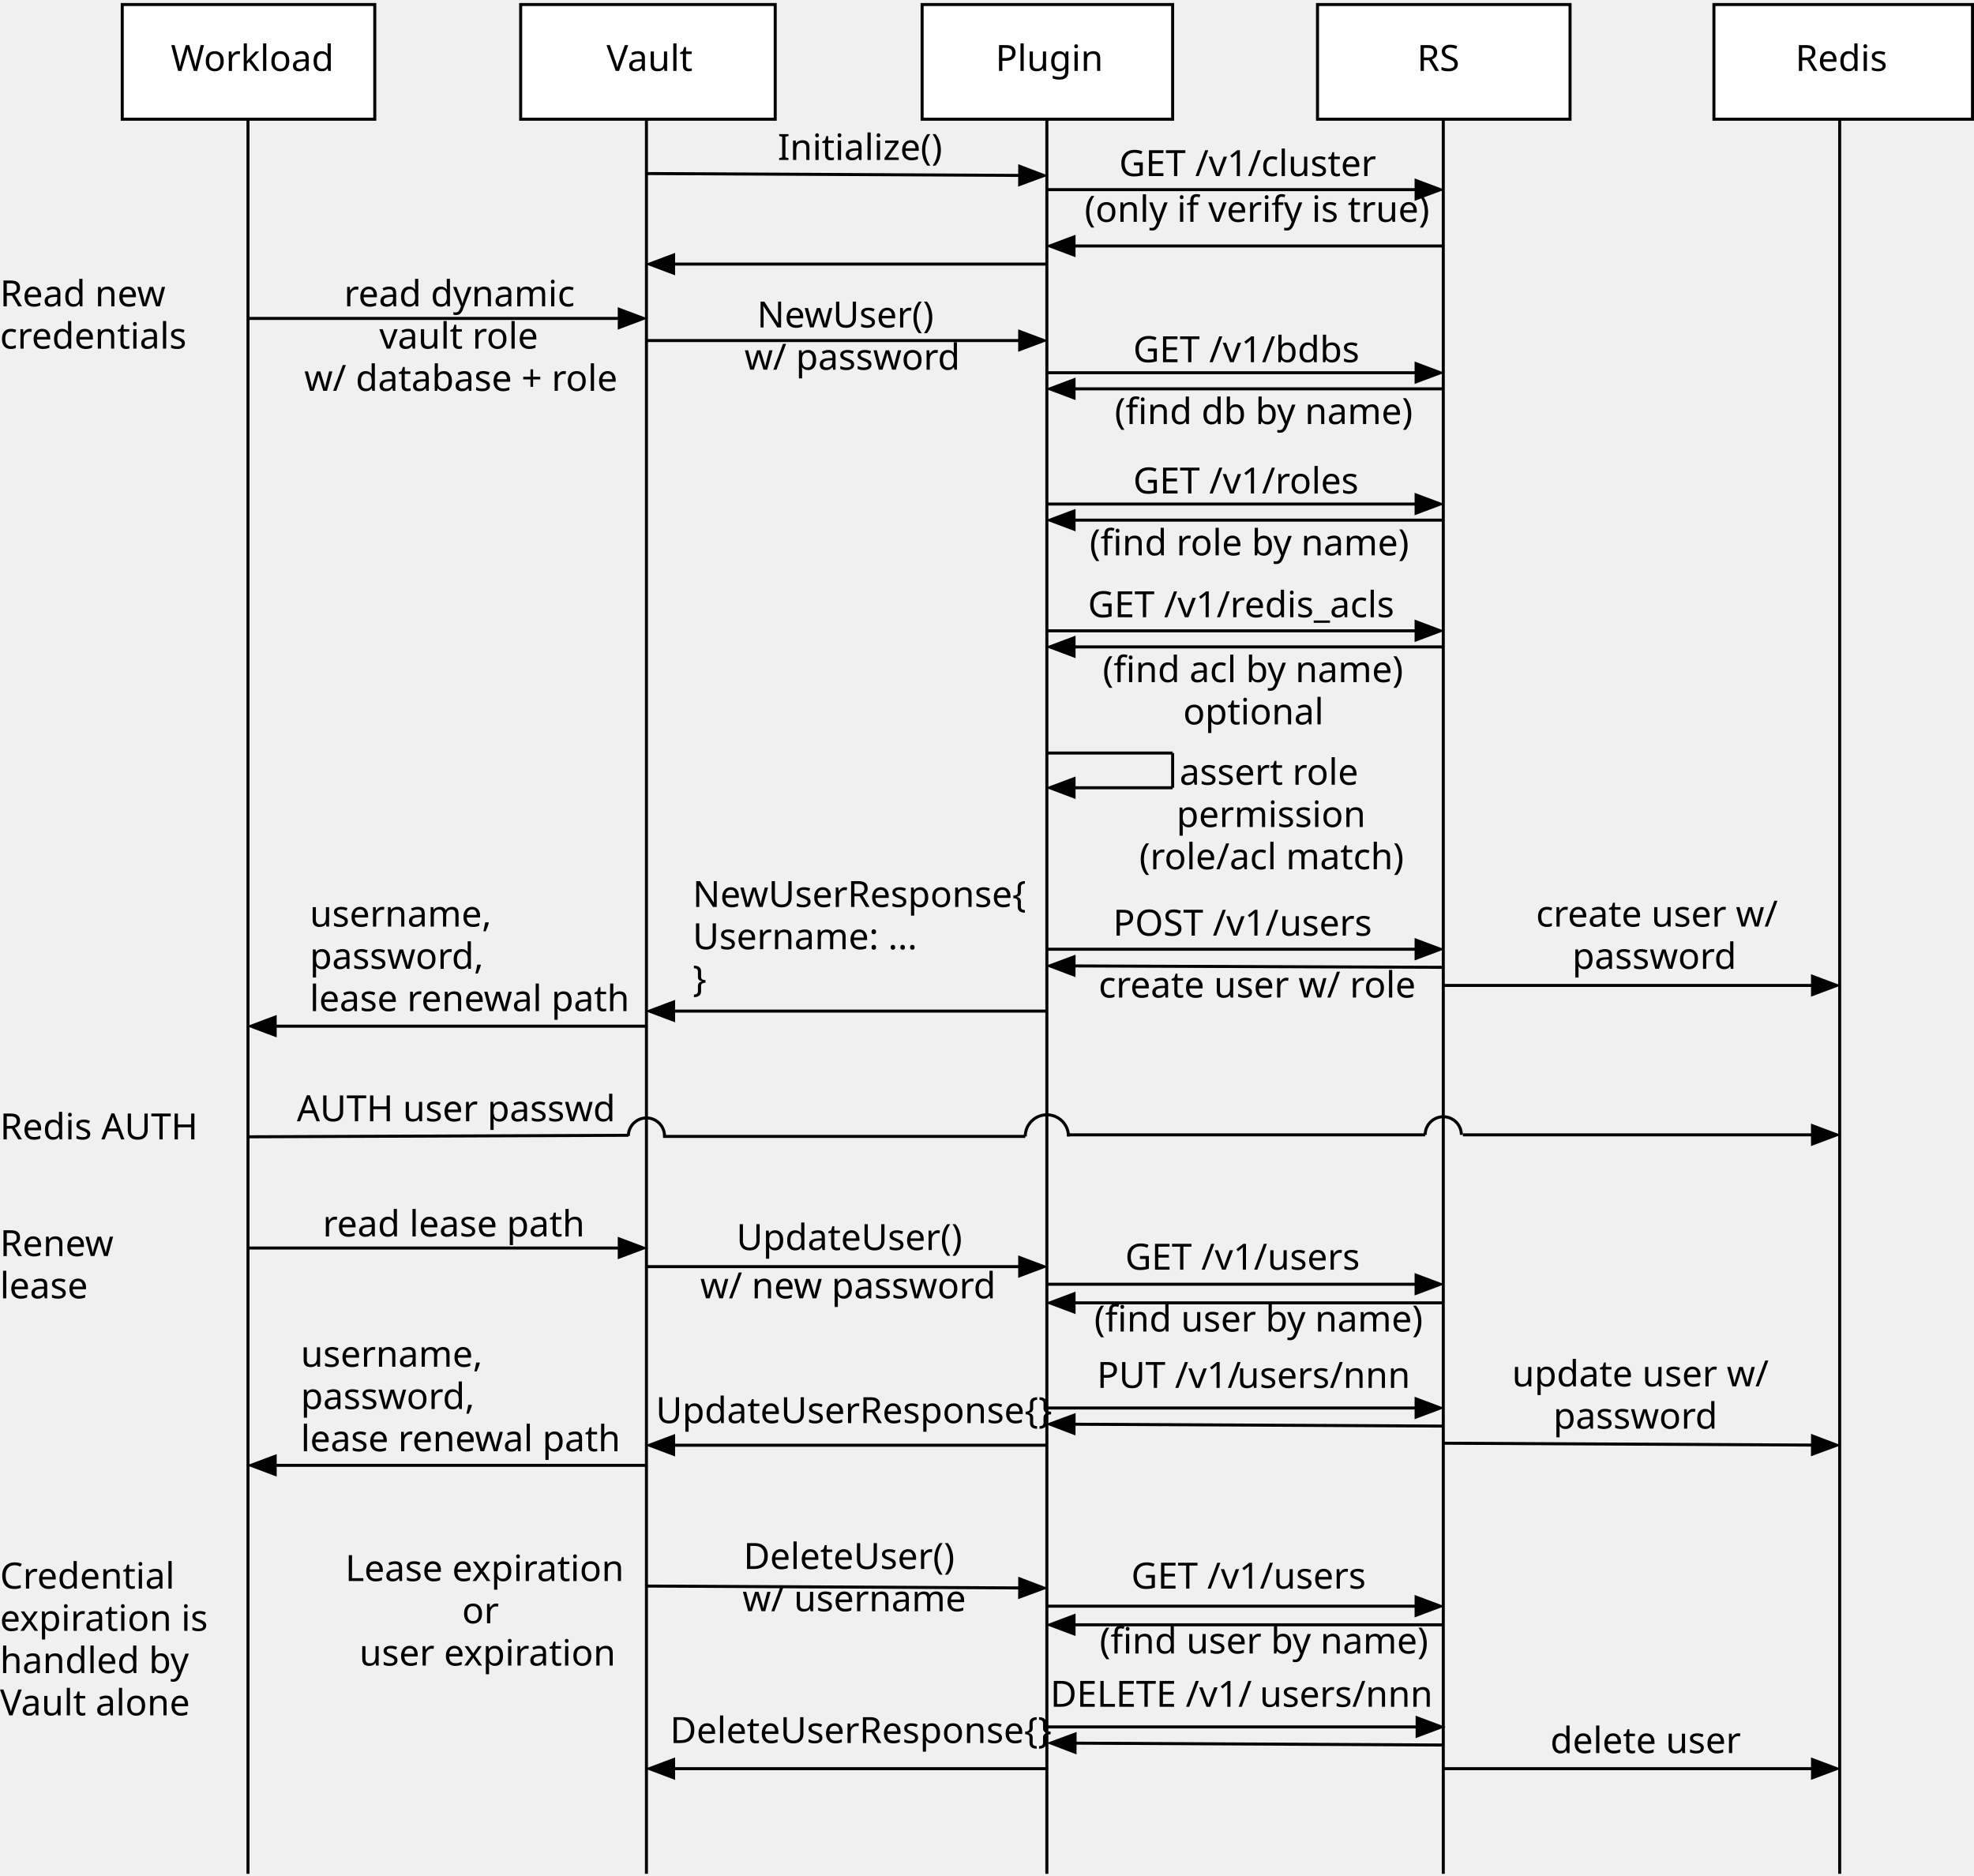
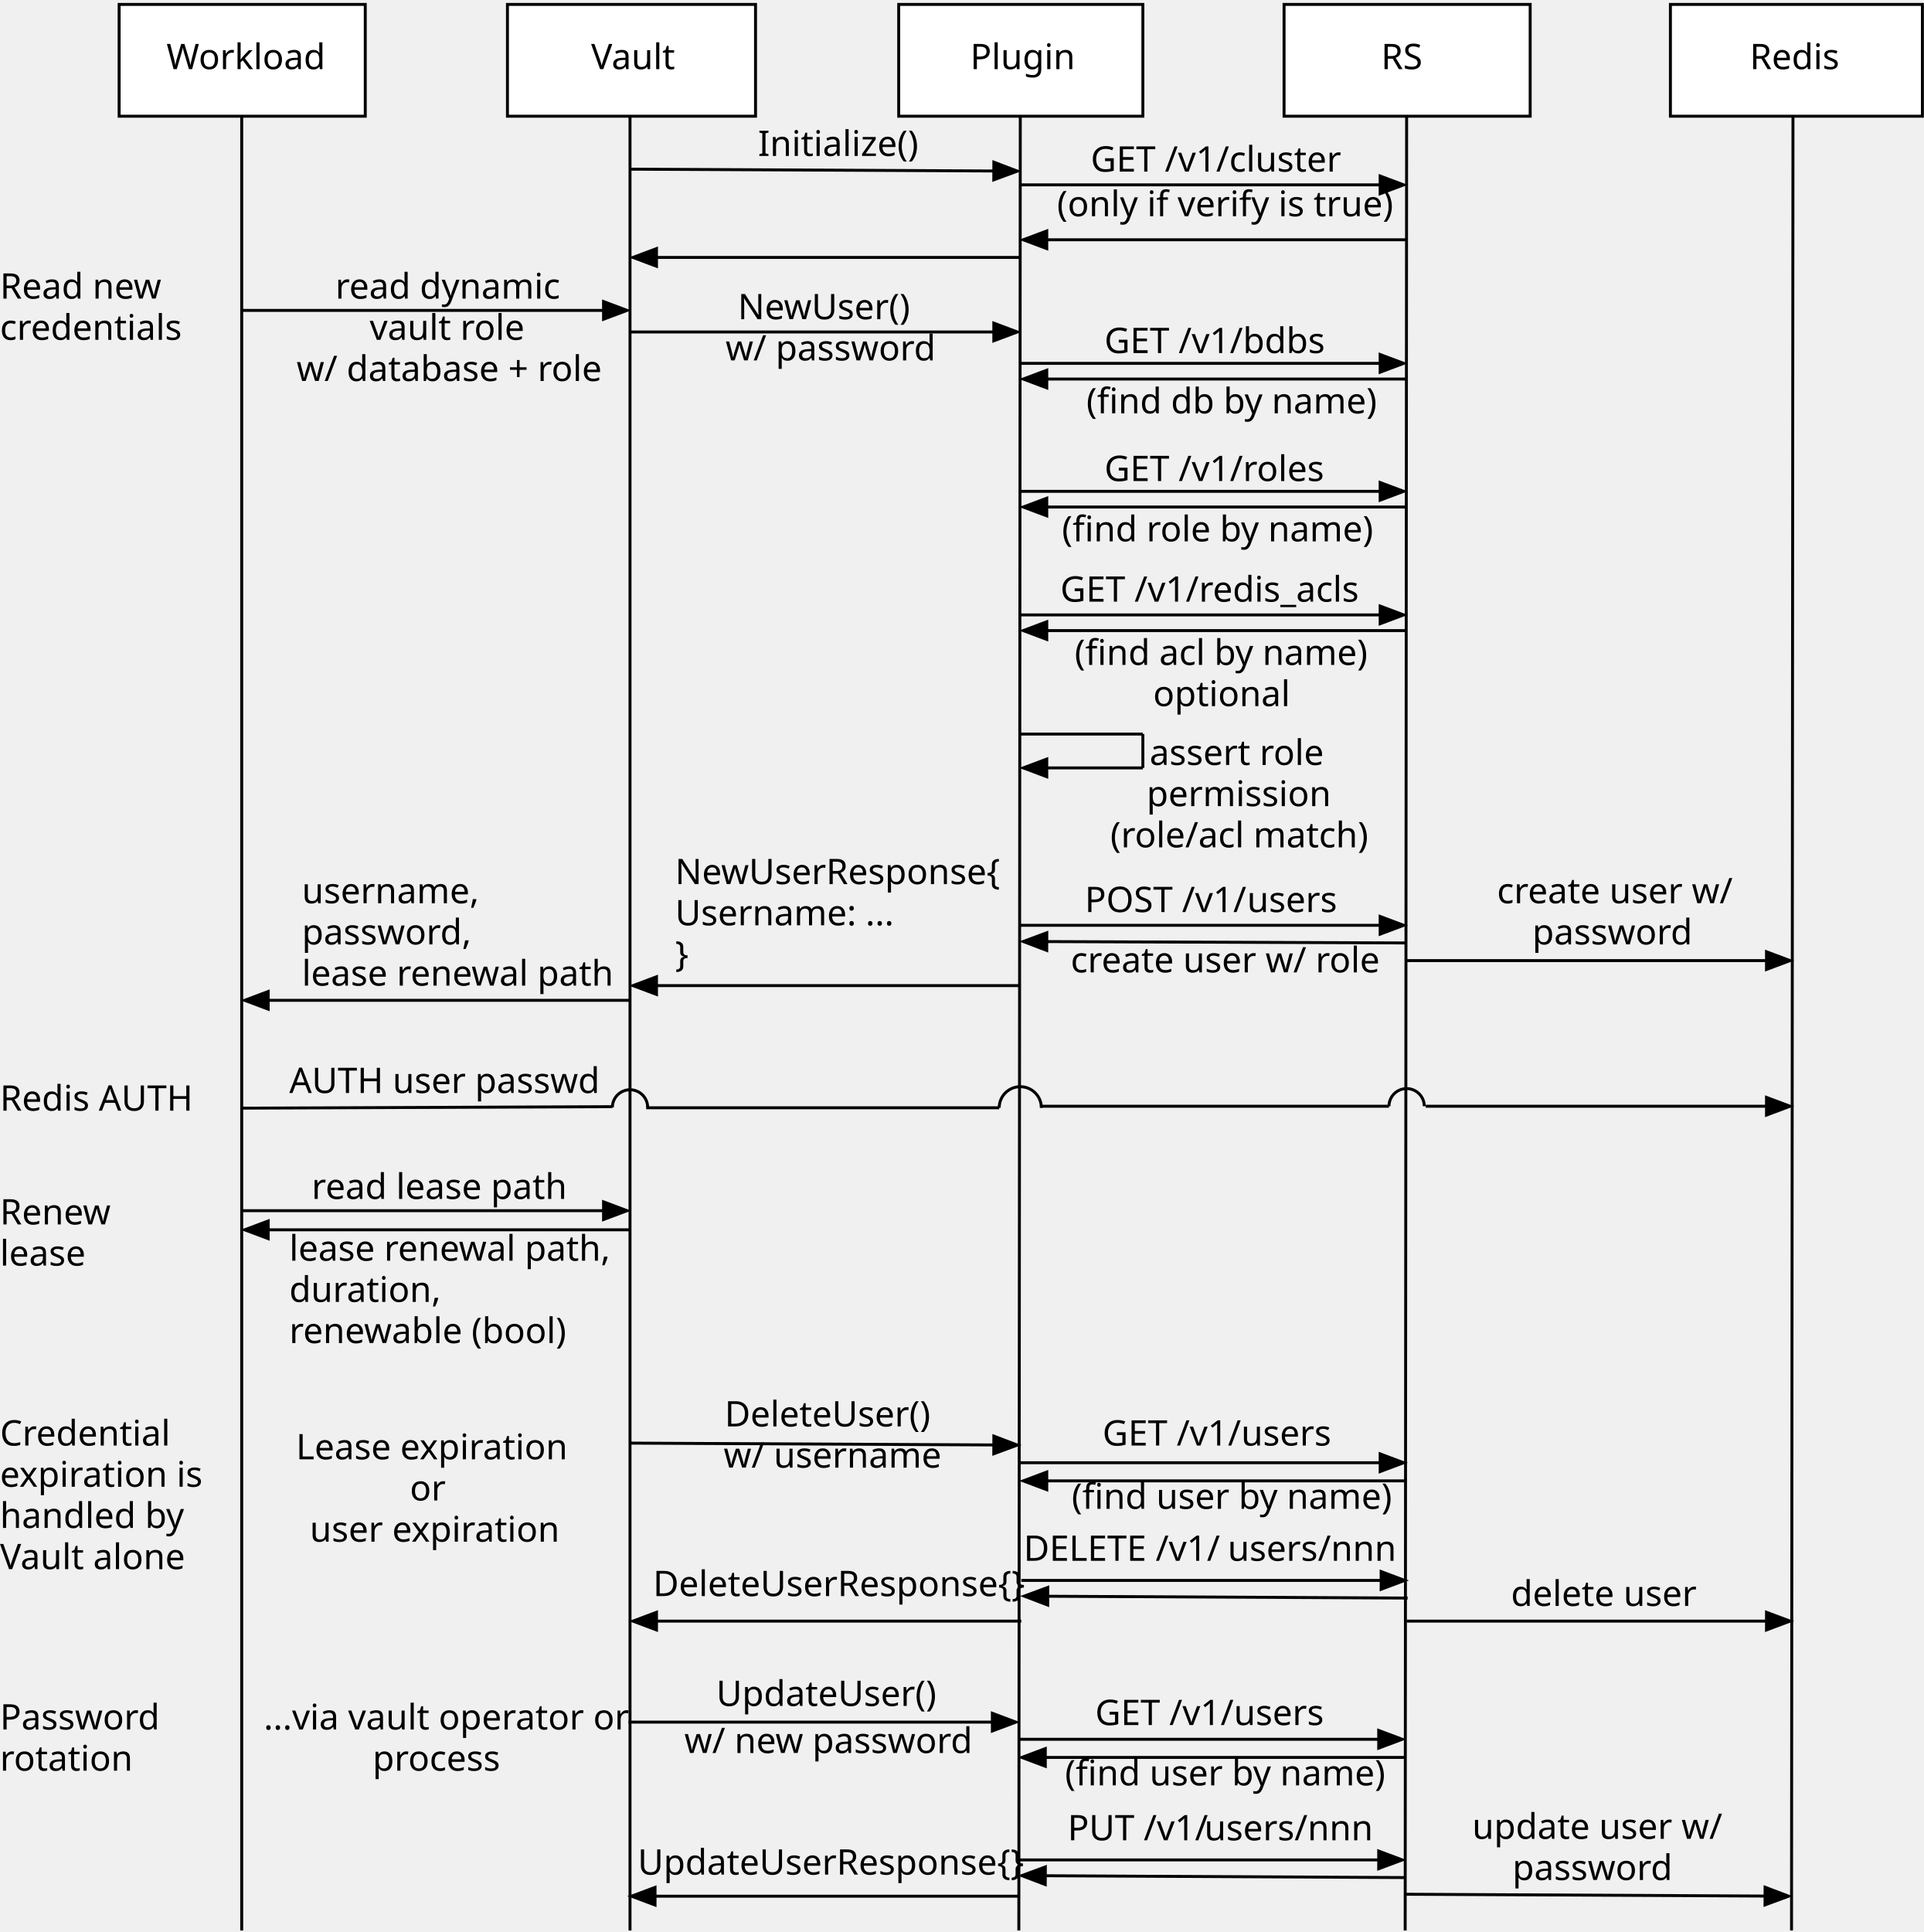
- <svg xmlns="http://www.w3.org/2000/svg" version="1.1" x="0" y="0" width="654" height="621.333" viewBox="0, 0, 654, 621.333">
+ <svg xmlns="http://www.w3.org/2000/svg" version="1.1" x="0" y="0" width="654" height="656.667" viewBox="0, 0, 654, 656.667">
  <g id="Layer_1" transform="translate(-32.333, -27)">
    <g>
      <path d="M72.833,28.5 L156.5,28.5 L156.5,66.5 L72.833,66.5 L72.833,28.5 z" fill="#FFFFFF" />
      <path d="M72.833,28.5 L156.5,28.5 L156.5,66.5 L72.833,66.5 L72.833,28.5 z" fill-opacity="0" stroke="#000000" stroke-width="1" />
    </g>
    <text transform="matrix(1, 0, 0, 1, 114.167, 47)">
      <tspan x="-25.233" y="3.5" font-family="ArialMT" font-size="12" fill="#000000">Workload</tspan>
    </text>
    <g>
      <path d="M204.833,28.5 L289.167,28.5 L289.167,66.5 L204.833,66.5 L204.833,28.5 z" fill="#FFFFFF" />
      <path d="M204.833,28.5 L289.167,28.5 L289.167,66.5 L204.833,66.5 L204.833,28.5 z" fill-opacity="0" stroke="#000000" stroke-width="1" />
    </g>
    <text transform="matrix(1, 0, 0, 1, 246.5, 47)">
      <tspan x="-13.23" y="3.5" font-family="ArialMT" font-size="12" fill="#000000">Vault</tspan>
    </text>
    <g>
      <path d="M337.84,28.5 L420.84,28.5 L420.84,66.5 L337.84,66.5 L337.84,28.5 z" fill="#FFFFFF" />
      <path d="M337.84,28.5 L420.84,28.5 L420.84,66.5 L337.84,66.5 L337.84,28.5 z" fill-opacity="0" stroke="#000000" stroke-width="1" />
    </g>
    <text transform="matrix(1, 0, 0, 1, 378.84, 47)">
      <tspan x="-16.679" y="3.5" font-family="ArialMT" font-size="12" fill="#000000">Plugin</tspan>
    </text>
    <g>
      <path d="M468.833,28.5 L552.5,28.5 L552.5,66.5 L468.833,66.5 L468.833,28.5 z" fill="#FFFFFF" />
      <path d="M468.833,28.5 L552.5,28.5 L552.5,66.5 L468.833,66.5 L468.833,28.5 z" fill-opacity="0" stroke="#000000" stroke-width="1" />
    </g>
    <text transform="matrix(1, 0, 0, 1, 510.167, 47)">
      <tspan x="-8.335" y="3.5" font-family="ArialMT" font-size="12" fill="#000000">RS </tspan>
    </text>
    <g>
      <path d="M600.167,28.5 L685.833,28.5 L685.833,66.5 L600.167,66.5 L600.167,28.5 z" fill="#FFFFFF" />
      <path d="M600.167,28.5 L685.833,28.5 L685.833,66.5 L600.167,66.5 L600.167,28.5 z" fill-opacity="0" stroke="#000000" stroke-width="1" />
    </g>
    <text transform="matrix(1, 0, 0, 1, 642.5, 47)">
      <tspan x="-15.34" y="3.5" font-family="ArialMT" font-size="12" fill="#000000">Redis</tspan>
    </text>
-     <path d="M114.5,66.5 L114.5,647.833" fill-opacity="0" stroke="#000000" stroke-width="1" />
-     <path d="M246.5,66.5 L246.5,647.833" fill-opacity="0" stroke="#000000" stroke-width="1" />
-     <path d="M379.167,66.5 L379.167,647.833" fill-opacity="0" stroke="#000000" stroke-width="1" />
-     <path d="M510.5,66.5 L510.5,647.833" fill-opacity="0" stroke="#000000" stroke-width="1" />
-     <path d="M641.833,66.5 L641.833,647.833" fill-opacity="0" stroke="#000000" stroke-width="1" />
+     <path d="M114.5,66.5 L114.5,683.167" fill-opacity="0" stroke="#000000" stroke-width="1" />
+     <path d="M246.5,66.5 L246.5,683.167" fill-opacity="0" stroke="#000000" stroke-width="1" />
+     <path d="M379.167,66.5 L378.673,683.167" fill-opacity="0" stroke="#000000" stroke-width="1" />
+     <path d="M510.5,66.5 L510.006,683.167" fill-opacity="0" stroke="#000000" stroke-width="1" />
+     <path d="M641.833,66.5 L641.34,683.167" fill-opacity="0" stroke="#000000" stroke-width="1" />
    <text transform="matrix(1, 0, 0, 1, 182.351, 146)">
      <tspan x="-36.018" y="-17.5" font-family="ArialMT" font-size="12" fill="#000000">read dynamic</tspan>
      <tspan x="-24.346" y="-3.5" font-family="ArialMT" font-size="12" fill="#000000">vault role </tspan>
      <tspan x="-49.198" y="10.5" font-family="ArialMT" font-size="12" fill="#000000">w/ database + role</tspan>
    </text>
    <g>
      <path d="M246.5,84.5 L370.167,85.121" fill-opacity="0" stroke="#000000" stroke-width="1" />
      <path d="M370.152,88.121 L378.167,85.162 L370.182,82.121 z" fill="#000000" fill-opacity="1" stroke="#000000" stroke-width="1" stroke-opacity="1" />
    </g>
    <text transform="matrix(1, 0, 0, 1, 315.661, 76.5)">
      <tspan x="-25.673" y="3.5" font-family="ArialMT" font-size="12" fill="#000000">Initialize()</tspan>
    </text>
    <g>
      <path d="M379.167,89.833 L501.5,89.833" fill-opacity="0" stroke="#000000" stroke-width="1" />
      <path d="M501.5,92.833 L509.5,89.833 L501.5,86.833 z" fill="#000000" fill-opacity="1" stroke="#000000" stroke-width="1" stroke-opacity="1" />
    </g>
    <text transform="matrix(1, 0, 0, 1, 444.333, 81.833)">
      <tspan x="-41.235" y="3.5" font-family="ArialMT" font-size="12" fill="#000000">GET /v1/cluster</tspan>
    </text>
    <text transform="matrix(1, 0, 0, 1, 445.344, 97)">
      <tspan x="-53.678" y="3.5" font-family="ArialMT" font-size="12" fill="#000000">(only if verify is true)</tspan>
    </text>
    <g>
      <path d="M510.5,108.5 L388.167,108.5" fill-opacity="0" stroke="#000000" stroke-width="1" />
      <path d="M388.167,105.5 L380.167,108.5 L388.167,111.5 z" fill="#000000" fill-opacity="1" stroke="#000000" stroke-width="1" stroke-opacity="1" />
    </g>
    <g>
      <path d="M379.167,114.5 L255.5,114.5" fill-opacity="0" stroke="#000000" stroke-width="1" />
      <path d="M255.5,111.5 L247.5,114.5 L255.5,117.5 z" fill="#000000" fill-opacity="1" stroke="#000000" stroke-width="1" stroke-opacity="1" />
    </g>
    <g>
      <path d="M114.5,132.5 L237.5,132.5" fill-opacity="0" stroke="#000000" stroke-width="1" />
      <path d="M237.5,135.5 L245.5,132.5 L237.5,129.5 z" fill="#000000" fill-opacity="1" stroke="#000000" stroke-width="1" stroke-opacity="1" />
    </g>
    <g>
      <path d="M246.5,139.833 L370.167,139.833" fill-opacity="0" stroke="#000000" stroke-width="1" />
      <path d="M370.167,142.833 L378.167,139.833 L370.167,136.833 z" fill="#000000" fill-opacity="1" stroke="#000000" stroke-width="1" stroke-opacity="1" />
    </g>
    <text transform="matrix(1, 0, 0, 1, 311.828, 132)">
      <tspan x="-28.667" y="3.5" font-family="ArialMT" font-size="12" fill="#000000">NewUser()</tspan>
    </text>
    <g>
      <path d="M379.167,150.5 L501.5,150.5" fill-opacity="0" stroke="#000000" stroke-width="1" />
      <path d="M501.5,153.5 L509.5,150.5 L501.5,147.5 z" fill="#000000" fill-opacity="1" stroke="#000000" stroke-width="1" stroke-opacity="1" />
    </g>
    <g>
      <path d="M510.5,155.833 L388.167,155.833" fill-opacity="0" stroke="#000000" stroke-width="1" />
      <path d="M388.167,152.833 L380.167,155.833 L388.167,158.833 z" fill="#000000" fill-opacity="1" stroke="#000000" stroke-width="1" stroke-opacity="1" />
    </g>
    <text transform="matrix(1, 0, 0, 1, 444.333, 144)">
      <tspan x="-36.574" y="3" font-family="ArialMT" font-size="12" fill="#000000">GET /v1/bdbs</tspan>
    </text>
    <text transform="matrix(1, 0, 0, 1, 448.332, 164)">
      <tspan x="-46.69" y="3.5" font-family="ArialMT" font-size="12" fill="#000000">(find db by name)</tspan>
    </text>
    <g>
      <path d="M379.167,194 L501.5,194" fill-opacity="0" stroke="#000000" stroke-width="1" />
      <path d="M501.5,197 L509.5,194 L501.5,191 z" fill="#000000" fill-opacity="1" stroke="#000000" stroke-width="1" stroke-opacity="1" />
    </g>
    <g>
      <path d="M510.5,199.333 L388.167,199.333" fill-opacity="0" stroke="#000000" stroke-width="1" />
      <path d="M388.167,196.333 L380.167,199.333 L388.167,202.333 z" fill="#000000" fill-opacity="1" stroke="#000000" stroke-width="1" stroke-opacity="1" />
    </g>
    <text transform="matrix(1, 0, 0, 1, 444.333, 187.5)">
      <tspan x="-36.568" y="3" font-family="ArialMT" font-size="12" fill="#000000">GET /v1/roles</tspan>
    </text>
    <text transform="matrix(1, 0, 0, 1, 443.344, 214.5)">
      <tspan x="-50.021" y="-3.5" font-family="ArialMT" font-size="12" fill="#000000">(find role by name)</tspan>
    </text>
    <g>
      <path d="M379.167,236 L501.5,236" fill-opacity="0" stroke="#000000" stroke-width="1" />
      <path d="M501.5,239 L509.5,236 L501.5,233 z" fill="#000000" fill-opacity="1" stroke="#000000" stroke-width="1" stroke-opacity="1" />
    </g>
    <g>
      <path d="M510.5,241.333 L388.167,241.333" fill-opacity="0" stroke="#000000" stroke-width="1" />
      <path d="M388.167,238.333 L380.167,241.333 L388.167,244.333 z" fill="#000000" fill-opacity="1" stroke="#000000" stroke-width="1" stroke-opacity="1" />
    </g>
    <text transform="matrix(1, 0, 0, 1, 443.344, 235.5)">
      <tspan x="-50.575" y="-4" font-family="ArialMT" font-size="12" fill="#000000">GET /v1/</tspan>
      <tspan x="-3.448" y="-4" font-family="ArialMT" font-size="12" fill="#000000">redis_acls</tspan>
    </text>
    <text transform="matrix(1, 0, 0, 1, 445.344, 256.5)">
      <tspan x="-47.687" y="-3.5" font-family="ArialMT" font-size="12" fill="#000000">(find acl by name)</tspan>
      <tspan x="-21.018" y="10.5" font-family="ArialMT" font-size="12" fill="#000000">optional</tspan>
    </text>
    <path d="M379.167,276.5 L420.84,276.5" fill-opacity="0" stroke="#000000" stroke-width="1" />
    <path d="M420.84,276.5 L420.84,288" fill-opacity="0" stroke="#000000" stroke-width="1" />
    <g>
      <path d="M420.84,288 L388.167,288" fill-opacity="0" stroke="#000000" stroke-width="1" />
      <path d="M388.167,285 L380.167,288 L388.167,291 z" fill="#000000" fill-opacity="1" stroke="#000000" stroke-width="1" stroke-opacity="1" />
    </g>
    <text transform="matrix(1, 0, 0, 1, 451.126, 304.5)">
      <tspan x="-28.011" y="-17.5" font-family="ArialMT" font-size="12" fill="#000000">assert role</tspan>
      <tspan x="-29.01" y="-3.5" font-family="ArialMT" font-size="12" fill="#000000">permission</tspan>
      <tspan x="-41.344" y="10.5" font-family="ArialMT" font-size="12" fill="#000000">(role/acl match)</tspan>
    </text>
    <g>
      <path d="M379.167,341.5 L501.5,341.5" fill-opacity="0" stroke="#000000" stroke-width="1" />
      <path d="M501.5,344.5 L509.5,341.5 L501.5,338.5 z" fill="#000000" fill-opacity="1" stroke="#000000" stroke-width="1" stroke-opacity="1" />
    </g>
    <g>
      <path d="M510.5,347.5 L388.167,347.034" fill-opacity="0" stroke="#000000" stroke-width="1" />
      <path d="M388.178,344.034 L380.167,347.004 L388.155,350.034 z" fill="#000000" fill-opacity="1" stroke="#000000" stroke-width="1" stroke-opacity="1" />
    </g>
    <g>
      <path d="M510.5,353.5 L632.833,353.5" fill-opacity="0" stroke="#000000" stroke-width="1" />
      <path d="M632.833,356.5 L640.833,353.5 L632.833,350.5 z" fill="#000000" fill-opacity="1" stroke="#000000" stroke-width="1" stroke-opacity="1" />
    </g>
    <text transform="matrix(1, 0, 0, 1, 443.344, 333.5)">
      <tspan x="-42.237" y="3.5" font-family="ArialMT" font-size="12" fill="#000000">POST /v1/</tspan>
      <tspan x="12.894" y="3.5" font-family="ArialMT" font-size="12" fill="#000000">users</tspan>
    </text>
    <text transform="matrix(1, 0, 0, 1, 445.669, 354)">
      <tspan x="-49.354" y="3.5" font-family="ArialMT" font-size="12" fill="#000000">create user w/ role</tspan>
    </text>
    <text transform="matrix(1, 0, 0, 1, 578.917, 338)">
      <tspan x="-37.682" y="-4" font-family="ArialMT" font-size="12" fill="#000000">create user w/ </tspan>
      <tspan x="-25.679" y="10" font-family="ArialMT" font-size="12" fill="#000000">password</tspan>
    </text>
    <text transform="matrix(1, 0, 0, 1, 312.333, 146)">
      <tspan x="-33.346" y="3.5" font-family="ArialMT" font-size="12" fill="#000000">w/ password</tspan>
    </text>
    <g>
      <path d="M379.167,362 L255.5,362" fill-opacity="0" stroke="#000000" stroke-width="1" />
      <path d="M255.5,359 L247.5,362 L255.5,365 z" fill="#000000" fill-opacity="1" stroke="#000000" stroke-width="1" stroke-opacity="1" />
    </g>
    <text transform="matrix(1, 0, 0, 1, 315.532, 338)">
      <tspan x="-53.692" y="-10.5" font-family="ArialMT" font-size="12" fill="#000000">NewUserResponse{</tspan>
      <tspan x="-53.692" y="3.5" font-family="ArialMT" font-size="12" fill="#000000">Username: ...</tspan>
      <tspan x="-53.692" y="17.5" font-family="ArialMT" font-size="12" fill="#000000">}</tspan>
    </text>
    <g>
      <path d="M246.5,367 L123.5,367" fill-opacity="0" stroke="#000000" stroke-width="1" />
      <path d="M123.5,364 L115.5,367 L123.5,370 z" fill="#000000" fill-opacity="1" stroke="#000000" stroke-width="1" stroke-opacity="1" />
    </g>
    <text transform="matrix(1, 0, 0, 1, 185.335, 344.5)">
      <tspan x="-50.367" y="-10.5" font-family="ArialMT" font-size="12" fill="#000000">username,</tspan>
      <tspan x="-50.367" y="3.5" font-family="ArialMT" font-size="12" fill="#000000">password,</tspan>
      <tspan x="-50.367" y="17.5" font-family="ArialMT" font-size="12" fill="#000000">lease renewal path</tspan>
    </text>
    <path d="M114.5,403.646 L240.5,403.146" fill-opacity="0" stroke="#000000" stroke-width="1" />
    <path d="M252,403.521 L372,403.521" fill-opacity="0" stroke="#000000" stroke-width="1" />
    <path d="M385.844,403 L504.5,403" fill-opacity="0" stroke="#000000" stroke-width="1" />
    <g>
      <path d="M517,403 L632.833,403" fill-opacity="0" stroke="#000000" stroke-width="1" />
      <path d="M632.833,406 L640.833,403 L632.833,400 z" fill="#000000" fill-opacity="1" stroke="#000000" stroke-width="1" stroke-opacity="1" />
    </g>
    <path d="M240.5,403.396 C240.5,400.082 243.186,397.396 246.5,397.396 C249.814,397.396 252.5,400.082 252.5,403.396" fill-opacity="0" stroke="#000000" stroke-width="1" />
    <path d="M372,403.521 C372,399.563 375.209,396.354 379.167,396.354 C383.125,396.354 386.333,399.563 386.333,403.521" fill-opacity="0" stroke="#000000" stroke-width="1" />
    <path d="M504.5,403 C504.5,399.686 507.186,397 510.5,397 C513.814,397 516.5,399.686 516.5,403" fill-opacity="0" stroke="#000000" stroke-width="1" />
    <text transform="matrix(1, 0, 0, 1, 182.351, 395)">
      <tspan x="-51.683" y="3.5" font-family="ArialMT" font-size="12" fill="#000000">AUTH user passwd</tspan>
    </text>
    <text transform="matrix(1, 0, 0, 1, 61.349, 132)">
      <tspan x="-29.016" y="-3.5" font-family="ArialMT" font-size="12" fill="#000000">Read new</tspan>
      <tspan x="-29.016" y="10.5" font-family="ArialMT" font-size="12" fill="#000000">credentials</tspan>
    </text>
    <text transform="matrix(1, 0, 0, 1, 61.349, 446.667)">
      <tspan x="-29.016" y="-3.5" font-family="ArialMT" font-size="12" fill="#000000">Renew</tspan>
      <tspan x="-29.016" y="10.5" font-family="ArialMT" font-size="12" fill="#000000">lease</tspan>
    </text>
    <g>
-       <path d="M114.5,440.5 L237.5,440.5" fill-opacity="0" stroke="#000000" stroke-width="1" />
-       <path d="M237.5,443.5 L245.5,440.5 L237.5,437.5 z" fill="#000000" fill-opacity="1" stroke="#000000" stroke-width="1" stroke-opacity="1" />
-     </g>
-     <text transform="matrix(1, 0, 0, 1, 189.633, 434.167)">
+       <path d="M114.5,438.5 L237.5,438.5" fill-opacity="0" stroke="#000000" stroke-width="1" />
+       <path d="M237.5,441.5 L245.5,438.5 L237.5,435.5 z" fill="#000000" fill-opacity="1" stroke="#000000" stroke-width="1" stroke-opacity="1" />
+     </g>
+     <text transform="matrix(1, 0, 0, 1, 188.633, 432)">
      <tspan x="-50.367" y="2.5" font-family="ArialMT" font-size="12" fill="#000000">read lease path</tspan>
    </text>
    <g>
-       <path d="M246.5,446.667 L370.167,446.667" fill-opacity="0" stroke="#000000" stroke-width="1" />
-       <path d="M370.167,449.667 L378.167,446.667 L370.167,443.667 z" fill="#000000" fill-opacity="1" stroke="#000000" stroke-width="1" stroke-opacity="1" />
-     </g>
-     <g>
-       <path d="M379.167,452.5 L501.5,452.5" fill-opacity="0" stroke="#000000" stroke-width="1" />
-       <path d="M501.5,455.5 L509.5,452.5 L501.5,449.5 z" fill="#000000" fill-opacity="1" stroke="#000000" stroke-width="1" stroke-opacity="1" />
-     </g>
-     <g>
-       <path d="M510.5,458.667 L388.167,458.667" fill-opacity="0" stroke="#000000" stroke-width="1" />
-       <path d="M388.167,455.667 L380.167,458.667 L388.167,461.667 z" fill="#000000" fill-opacity="1" stroke="#000000" stroke-width="1" stroke-opacity="1" />
-     </g>
-     <text transform="matrix(1, 0, 0, 1, 312.333, 437.667)">
-       <tspan x="-36.012" y="3.5" font-family="ArialMT" font-size="12" fill="#000000">UpdateUser()</tspan>
-     </text>
-     <text transform="matrix(1, 0, 0, 1, 310.353, 453.667)">
-       <tspan x="-46.02" y="3.5" font-family="ArialMT" font-size="12" fill="#000000">w/ new password</tspan>
-     </text>
-     <text transform="matrix(1, 0, 0, 1, 443.344, 444.667)">
-       <tspan x="-38.235" y="3" font-family="ArialMT" font-size="12" fill="#000000">GET /v1/</tspan>
-       <tspan x="8.892" y="3" font-family="ArialMT" font-size="12" fill="#000000">users</tspan>
-     </text>
-     <text transform="matrix(1, 0, 0, 1, 446.556, 466)">
-       <tspan x="-51.688" y="2.167" font-family="ArialMT" font-size="12" fill="#000000">(find user by name)</tspan>
-     </text>
-     <g>
-       <path d="M379.167,493.5 L501.5,493.5" fill-opacity="0" stroke="#000000" stroke-width="1" />
-       <path d="M501.5,496.5 L509.5,493.5 L501.5,490.5 z" fill="#000000" fill-opacity="1" stroke="#000000" stroke-width="1" stroke-opacity="1" />
-     </g>
-     <g>
-       <path d="M510.5,499.5 L388.167,498.879" fill-opacity="0" stroke="#000000" stroke-width="1" />
-       <path d="M388.182,495.879 L380.167,498.838 L388.151,501.879 z" fill="#000000" fill-opacity="1" stroke="#000000" stroke-width="1" stroke-opacity="1" />
-     </g>
-     <text transform="matrix(1, 0, 0, 1, 445.344, 483.833)">
-       <tspan x="-49.579" y="3" font-family="ArialMT" font-size="12" fill="#000000">PUT /v1/</tspan>
-       <tspan x="-3.12" y="3" font-family="ArialMT" font-size="12" fill="#000000">users/nnn</tspan>
-     </text>
-     <g>
-       <path d="M510.5,505.167 L632.833,505.788" fill-opacity="0" stroke="#000000" stroke-width="1" />
-       <path d="M632.818,508.788 L640.833,505.828 L632.849,502.788 z" fill="#000000" fill-opacity="1" stroke="#000000" stroke-width="1" stroke-opacity="1" />
-     </g>
-     <g>
-       <path d="M379.167,505.833 L255.5,505.833" fill-opacity="0" stroke="#000000" stroke-width="1" />
-       <path d="M255.5,502.833 L247.5,505.833 L255.5,508.833 z" fill="#000000" fill-opacity="1" stroke="#000000" stroke-width="1" stroke-opacity="1" />
-     </g>
-     <text transform="matrix(1, 0, 0, 1, 572.639, 490.333)">
-       <tspan x="-39.357" y="-4" font-family="ArialMT" font-size="12" fill="#000000">update user w/ </tspan>
-       <tspan x="-25.679" y="10" font-family="ArialMT" font-size="12" fill="#000000">password</tspan>
-     </text>
-     <g>
-       <path d="M510.5,613 L632.833,613" fill-opacity="0" stroke="#000000" stroke-width="1" />
-       <path d="M632.833,616 L640.833,613 L632.833,610 z" fill="#000000" fill-opacity="1" stroke="#000000" stroke-width="1" stroke-opacity="1" />
-     </g>
-     <text transform="matrix(1, 0, 0, 1, 312.661, 495)">
-       <tspan x="-63.041" y="3.5" font-family="ArialMT" font-size="12" fill="#000000">UpdateUserResponse{}</tspan>
-     </text>
-     <g>
-       <path d="M246.5,512.5 L123.5,512.5" fill-opacity="0" stroke="#000000" stroke-width="1" />
-       <path d="M123.5,509.5 L115.5,512.5 L123.5,515.5 z" fill="#000000" fill-opacity="1" stroke="#000000" stroke-width="1" stroke-opacity="1" />
-     </g>
-     <text transform="matrix(1, 0, 0, 1, 182.351, 490.333)">
-       <tspan x="-50.367" y="-10.5" font-family="ArialMT" font-size="12" fill="#000000">username,</tspan>
-       <tspan x="-50.367" y="3.5" font-family="ArialMT" font-size="12" fill="#000000">password,</tspan>
-       <tspan x="-50.367" y="17.5" font-family="ArialMT" font-size="12" fill="#000000">lease renewal path</tspan>
+       <path d="M510.5,578 L632.833,578" fill-opacity="0" stroke="#000000" stroke-width="1" />
+       <path d="M632.833,581 L640.833,578 L632.833,575 z" fill="#000000" fill-opacity="1" stroke="#000000" stroke-width="1" stroke-opacity="1" />
+     </g>
+     <g>
+       <path d="M246.5,445 L123.5,445" fill-opacity="0" stroke="#000000" stroke-width="1" />
+       <path d="M123.5,442 L115.5,445 L123.5,448 z" fill="#000000" fill-opacity="1" stroke="#000000" stroke-width="1" stroke-opacity="1" />
+     </g>
+     <text transform="matrix(1, 0, 0, 1, 183.185, 473)">
+       <tspan x="-52.517" y="-17.5" font-family="ArialMT" font-size="12" fill="#000000">lease renewal path,</tspan>
+       <tspan x="-52.517" y="-3.5" font-family="ArialMT" font-size="12" fill="#000000">duration,</tspan>
+       <tspan x="-52.517" y="10.5" font-family="ArialMT" font-size="12" fill="#000000">renewable (bool)</tspan>
    </text>
    <text transform="matrix(1, 0, 0, 1, 65.342, 401)">
      <tspan x="-33.009" y="3.5" font-family="ArialMT" font-size="12" fill="#000000">Redis AUTH</tspan>
    </text>
-     <text transform="matrix(1, 0, 0, 1, 190.753, 568.333)">
+     <text transform="matrix(1, 0, 0, 1, 177, 540.5)">
      <tspan x="-44.03" y="-17.5" font-family="ArialMT" font-size="12" fill="#000000">Lease expiration </tspan>
      <tspan x="-5.335" y="-3.5" font-family="ArialMT" font-size="12" fill="#000000">or </tspan>
      <tspan x="-39.354" y="10.5" font-family="ArialMT" font-size="12" fill="#000000">user expiration</tspan>
    </text>
    <g>
-       <path d="M246.5,552.5 L370.167,553.121" fill-opacity="0" stroke="#000000" stroke-width="1" />
-       <path d="M370.152,556.121 L378.167,553.162 L370.182,550.122 z" fill="#000000" fill-opacity="1" stroke="#000000" stroke-width="1" stroke-opacity="1" />
-     </g>
-     <text transform="matrix(1, 0, 0, 1, 312.681, 550.333)">
+       <path d="M246.5,517.5 L370.167,518.122" fill-opacity="0" stroke="#000000" stroke-width="1" />
+       <path d="M370.152,521.122 L378.167,518.162 L370.182,515.122 z" fill="#000000" fill-opacity="1" stroke="#000000" stroke-width="1" stroke-opacity="1" />
+     </g>
+     <text transform="matrix(1, 0, 0, 1, 312.681, 515.333)">
      <tspan x="-34.008" y="-3.5" font-family="ArialMT" font-size="12" fill="#000000">DeleteUser()</tspan>
      <tspan x="-34.348" y="10.5" font-family="ArialMT" font-size="12" fill="#000000">w/ username</tspan>
    </text>
    <g>
-       <path d="M379.167,559.167 L501.5,559.167" fill-opacity="0" stroke="#000000" stroke-width="1" />
-       <path d="M501.5,562.167 L509.5,559.167 L501.5,556.167 z" fill="#000000" fill-opacity="1" stroke="#000000" stroke-width="1" stroke-opacity="1" />
-     </g>
-     <g>
-       <path d="M510.5,565.333 L388.167,565.333" fill-opacity="0" stroke="#000000" stroke-width="1" />
-       <path d="M388.167,562.333 L380.167,565.333 L388.167,568.333 z" fill="#000000" fill-opacity="1" stroke="#000000" stroke-width="1" stroke-opacity="1" />
-     </g>
-     <text transform="matrix(1, 0, 0, 1, 445.344, 550.333)">
+       <path d="M379.167,524.167 L501.5,524.167" fill-opacity="0" stroke="#000000" stroke-width="1" />
+       <path d="M501.5,527.167 L509.5,524.167 L501.5,521.167 z" fill="#000000" fill-opacity="1" stroke="#000000" stroke-width="1" stroke-opacity="1" />
+     </g>
+     <g>
+       <path d="M510.5,530.333 L388.167,530.333" fill-opacity="0" stroke="#000000" stroke-width="1" />
+       <path d="M388.167,527.333 L380.167,530.333 L388.167,533.333 z" fill="#000000" fill-opacity="1" stroke="#000000" stroke-width="1" stroke-opacity="1" />
+     </g>
+     <text transform="matrix(1, 0, 0, 1, 445.344, 515.333)">
      <tspan x="-38.235" y="3" font-family="ArialMT" font-size="12" fill="#000000">GET /v1/</tspan>
      <tspan x="8.892" y="3" font-family="ArialMT" font-size="12" fill="#000000">users</tspan>
    </text>
-     <text transform="matrix(1, 0, 0, 1, 448.332, 572.667)">
+     <text transform="matrix(1, 0, 0, 1, 448.332, 537.667)">
      <tspan x="-51.688" y="2.167" font-family="ArialMT" font-size="12" fill="#000000">(find user by name)</tspan>
    </text>
    <g>
-       <path d="M379.506,599.167 L501.839,599.167" fill-opacity="0" stroke="#000000" stroke-width="1" />
-       <path d="M501.839,602.167 L509.839,599.167 L501.839,596.167 z" fill="#000000" fill-opacity="1" stroke="#000000" stroke-width="1" stroke-opacity="1" />
-     </g>
-     <g>
-       <path d="M510.839,605.167 L388.505,604.546" fill-opacity="0" stroke="#000000" stroke-width="1" />
-       <path d="M388.521,601.546 L380.506,604.505 L388.49,607.546 z" fill="#000000" fill-opacity="1" stroke="#000000" stroke-width="1" stroke-opacity="1" />
-     </g>
-     <text transform="matrix(1, 0, 0, 1, 441.337, 597)">
+       <path d="M379.506,564.167 L501.839,564.167" fill-opacity="0" stroke="#000000" stroke-width="1" />
+       <path d="M501.839,567.167 L509.839,564.167 L501.839,561.167 z" fill="#000000" fill-opacity="1" stroke="#000000" stroke-width="1" stroke-opacity="1" />
+     </g>
+     <g>
+       <path d="M510.839,570.167 L388.505,569.546" fill-opacity="0" stroke="#000000" stroke-width="1" />
+       <path d="M388.521,566.546 L380.506,569.505 L388.49,572.546 z" fill="#000000" fill-opacity="1" stroke="#000000" stroke-width="1" stroke-opacity="1" />
+     </g>
+     <text transform="matrix(1, 0, 0, 1, 441.337, 562)">
      <tspan x="-61.028" y="-4.5" font-family="ArialMT" font-size="12" fill="#000000">DELETE /v1/</tspan>
      <tspan x="8.329" y="-4.5" font-family="ArialMT" font-size="12" fill="#000000">users/nnn</tspan>
    </text>
-     <text transform="matrix(1, 0, 0, 1, 575.667, 604.333)">
+     <text transform="matrix(1, 0, 0, 1, 575.667, 569.333)">
      <tspan x="-29.687" y="3.5" font-family="ArialMT" font-size="12" fill="#000000">delete user</tspan>
    </text>
    <g>
-       <path d="M379.506,613 L255.5,613" fill-opacity="0" stroke="#000000" stroke-width="1" />
-       <path d="M255.5,610 L247.5,613 L255.5,616 z" fill="#000000" fill-opacity="1" stroke="#000000" stroke-width="1" stroke-opacity="1" />
-     </g>
-     <text transform="matrix(1, 0, 0, 1, 315.37, 601)">
+       <path d="M379.506,578 L255.5,578" fill-opacity="0" stroke="#000000" stroke-width="1" />
+       <path d="M255.5,575 L247.5,578 L255.5,581 z" fill="#000000" fill-opacity="1" stroke="#000000" stroke-width="1" stroke-opacity="1" />
+     </g>
+     <text transform="matrix(1, 0, 0, 1, 315.37, 566)">
      <tspan x="-61.037" y="3.5" font-family="ArialMT" font-size="12" fill="#000000">DeleteUserResponse{}</tspan>
    </text>
-     <text transform="matrix(1, 0, 0, 1, 68.913, 570.833)">
+     <text transform="matrix(1, 0, 0, 1, 68.913, 535.833)">
      <tspan x="-36.58" y="-17.5" font-family="ArialMT" font-size="12" fill="#000000">Credential </tspan>
      <tspan x="-36.58" y="-3.5" font-family="ArialMT" font-size="12" fill="#000000">expiration is </tspan>
      <tspan x="-36.58" y="10.5" font-family="ArialMT" font-size="12" fill="#000000">handled by </tspan>
      <tspan x="-36.58" y="24.5" font-family="ArialMT" font-size="12" fill="#000000">Vault alone</tspan>
    </text>
+     <text transform="matrix(1, 0, 0, 1, 61.349, 618.333)">
+       <tspan x="-29.016" y="-3.5" font-family="ArialMT" font-size="12" fill="#000000">Password </tspan>
+       <tspan x="-29.016" y="10.5" font-family="ArialMT" font-size="12" fill="#000000">rotation</tspan>
+     </text>
+     <g>
+       <path d="M246.006,612.333 L369.673,612.333" fill-opacity="0" stroke="#000000" stroke-width="1" />
+       <path d="M369.673,615.333 L377.673,612.333 L369.673,609.333 z" fill="#000000" fill-opacity="1" stroke="#000000" stroke-width="1" stroke-opacity="1" />
+     </g>
+     <g>
+       <path d="M378.673,618.167 L501.006,618.167" fill-opacity="0" stroke="#000000" stroke-width="1" />
+       <path d="M501.006,621.167 L509.006,618.167 L501.006,615.167 z" fill="#000000" fill-opacity="1" stroke="#000000" stroke-width="1" stroke-opacity="1" />
+     </g>
+     <g>
+       <path d="M510.006,624.333 L387.673,624.333" fill-opacity="0" stroke="#000000" stroke-width="1" />
+       <path d="M387.673,621.333 L379.673,624.333 L387.673,627.333 z" fill="#000000" fill-opacity="1" stroke="#000000" stroke-width="1" stroke-opacity="1" />
+     </g>
+     <text transform="matrix(1, 0, 0, 1, 311.84, 603.333)">
+       <tspan x="-36.012" y="3.5" font-family="ArialMT" font-size="12" fill="#000000">UpdateUser()</tspan>
+     </text>
+     <text transform="matrix(1, 0, 0, 1, 311.006, 619.333)">
+       <tspan x="-46.02" y="3.5" font-family="ArialMT" font-size="12" fill="#000000">w/ new password</tspan>
+     </text>
+     <text transform="matrix(1, 0, 0, 1, 442.851, 610.333)">
+       <tspan x="-38.235" y="3" font-family="ArialMT" font-size="12" fill="#000000">GET /v1/</tspan>
+       <tspan x="8.892" y="3" font-family="ArialMT" font-size="12" fill="#000000">users</tspan>
+     </text>
+     <text transform="matrix(1, 0, 0, 1, 446.063, 631.667)">
+       <tspan x="-51.688" y="2.167" font-family="ArialMT" font-size="12" fill="#000000">(find user by name)</tspan>
+     </text>
+     <g>
+       <path d="M378.673,659.167 L501.006,659.167" fill-opacity="0" stroke="#000000" stroke-width="1" />
+       <path d="M501.006,662.167 L509.006,659.167 L501.006,656.167 z" fill="#000000" fill-opacity="1" stroke="#000000" stroke-width="1" stroke-opacity="1" />
+     </g>
+     <g>
+       <path d="M510.006,665.167 L387.673,664.546" fill-opacity="0" stroke="#000000" stroke-width="1" />
+       <path d="M387.688,661.546 L379.673,664.505 L387.658,667.546 z" fill="#000000" fill-opacity="1" stroke="#000000" stroke-width="1" stroke-opacity="1" />
+     </g>
+     <text transform="matrix(1, 0, 0, 1, 444.851, 649.5)">
+       <tspan x="-49.579" y="3" font-family="ArialMT" font-size="12" fill="#000000">PUT /v1/</tspan>
+       <tspan x="-3.12" y="3" font-family="ArialMT" font-size="12" fill="#000000">users/nnn</tspan>
+     </text>
+     <g>
+       <path d="M510.006,670.833 L632.34,671.454" fill-opacity="0" stroke="#000000" stroke-width="1" />
+       <path d="M632.325,674.454 L640.34,671.495 L632.355,668.454 z" fill="#000000" fill-opacity="1" stroke="#000000" stroke-width="1" stroke-opacity="1" />
+     </g>
+     <g>
+       <path d="M378.673,671.5 L255.006,671.5" fill-opacity="0" stroke="#000000" stroke-width="1" />
+       <path d="M255.006,668.5 L247.006,671.5 L255.006,674.5 z" fill="#000000" fill-opacity="1" stroke="#000000" stroke-width="1" stroke-opacity="1" />
+     </g>
+     <text transform="matrix(1, 0, 0, 1, 572.146, 656)">
+       <tspan x="-39.357" y="-4" font-family="ArialMT" font-size="12" fill="#000000">update user w/ </tspan>
+       <tspan x="-25.679" y="10" font-family="ArialMT" font-size="12" fill="#000000">password</tspan>
+     </text>
+     <text transform="matrix(1, 0, 0, 1, 312.168, 660.667)">
+       <tspan x="-63.041" y="3.5" font-family="ArialMT" font-size="12" fill="#000000">UpdateUserResponse{}</tspan>
+     </text>
+     <text transform="matrix(1, 0, 0, 1, 180, 621.667)">
+       <tspan x="-58.028" y="-6.833" font-family="ArialMT" font-size="12" fill="#000000">...via vault operator or </tspan>
+       <tspan x="-21.009" y="7.167" font-family="ArialMT" font-size="12" fill="#000000">process</tspan>
+     </text>
  </g>
</svg>
